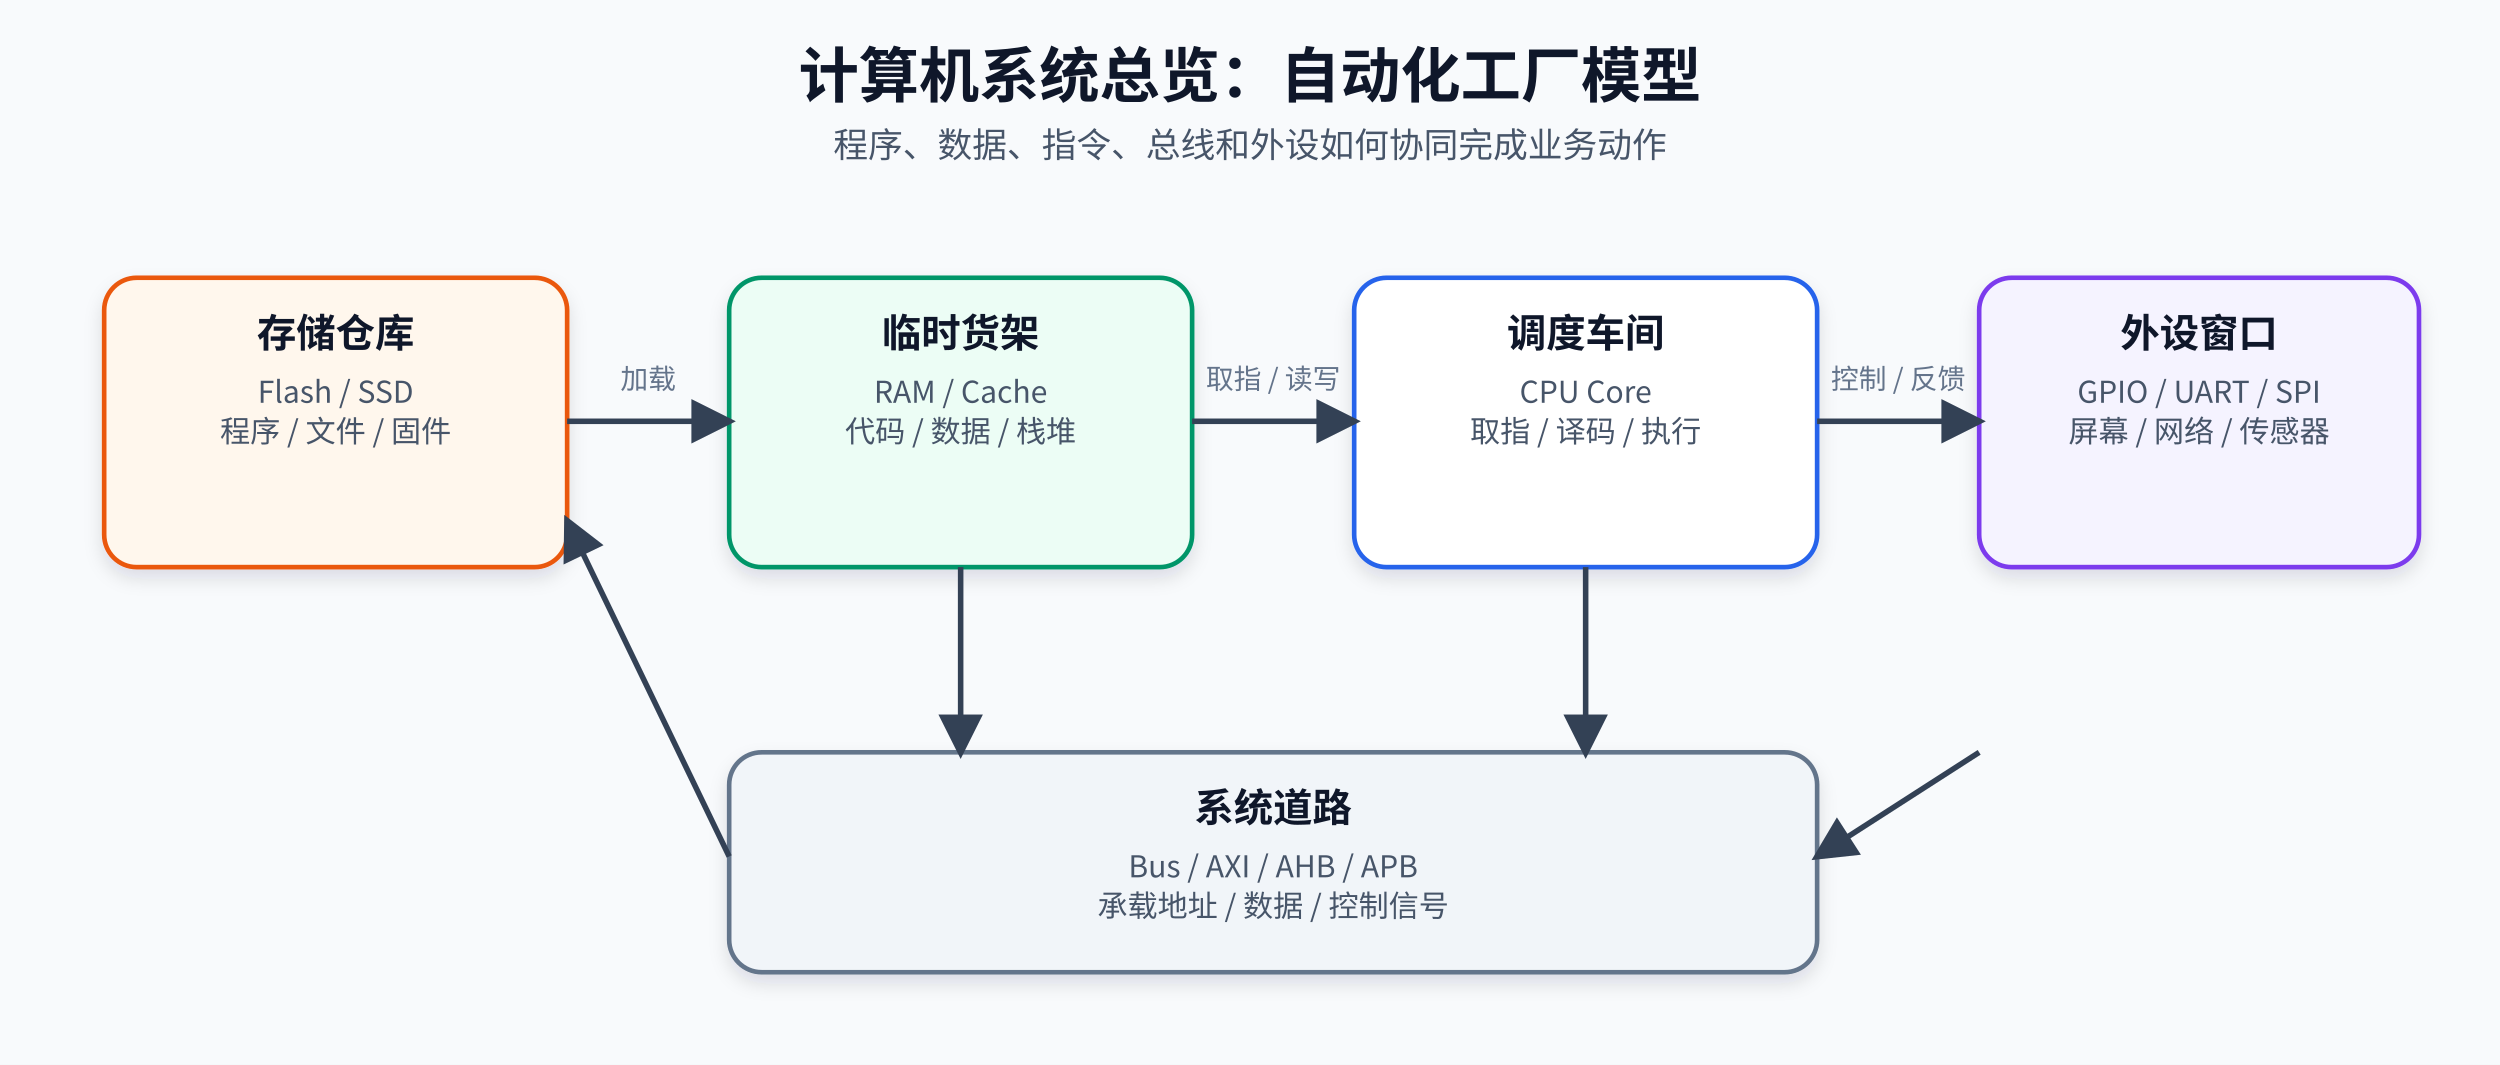
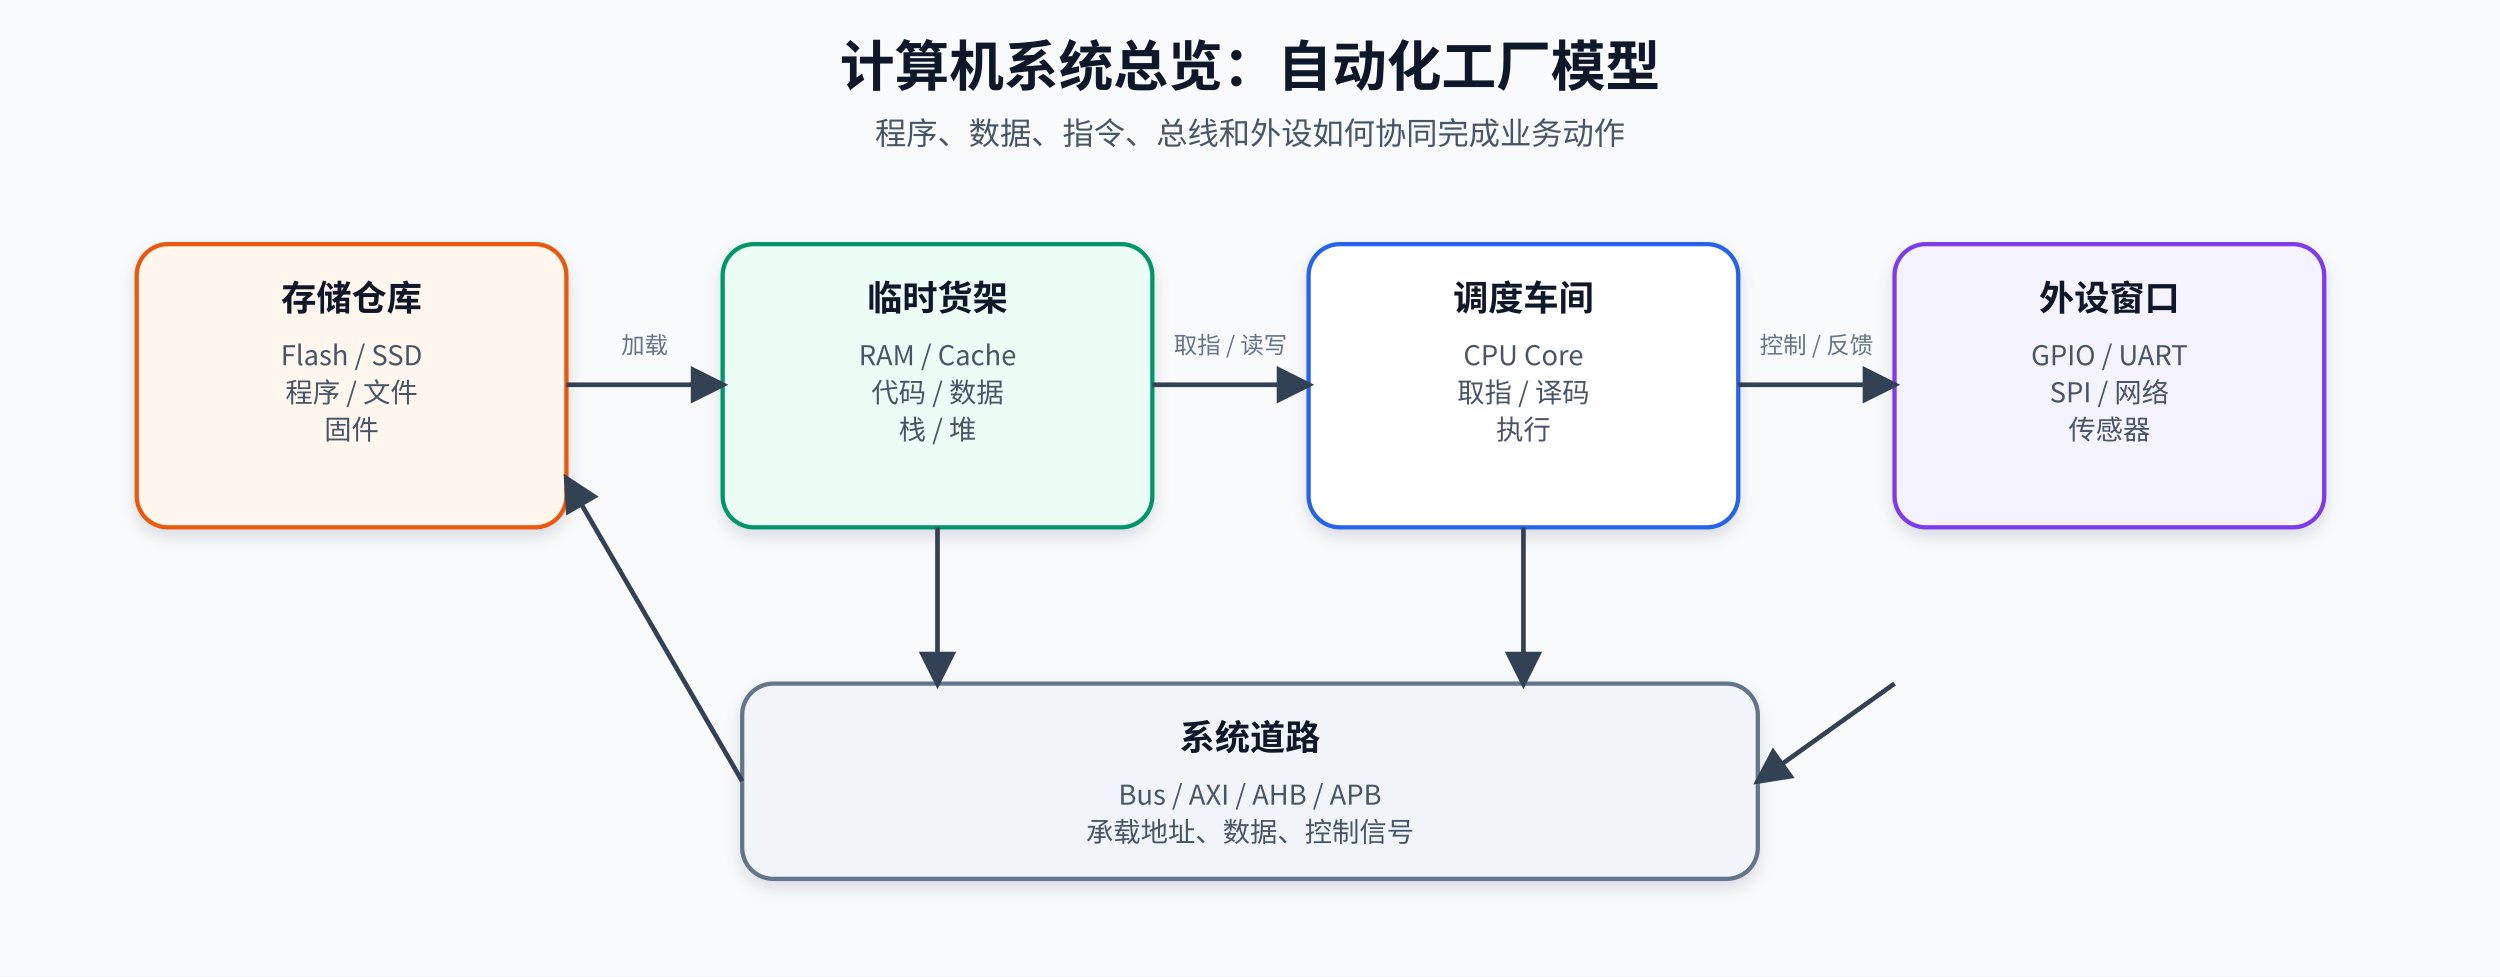
- <svg xmlns="http://www.w3.org/2000/svg" width="1080" height="460" viewBox="0 0 1080 460" role="img" aria-labelledby="title desc">
+ <svg xmlns="http://www.w3.org/2000/svg" width="1280" height="500" viewBox="0 0 1280 500" role="img" aria-labelledby="title desc">
  <defs>
    <marker id="arrow" viewBox="0 0 10 10" refX="8.5" refY="5" markerWidth="8" markerHeight="8" orient="auto-start-reverse">
      <path d="M 0 0 L 10 5 L 0 10 z" fill="#334155" />
    </marker>
    <filter id="shadow" x="-10%" y="-10%" width="130%" height="130%">
      <feDropShadow dx="0" dy="4" stdDeviation="4" flood-color="#0f172a" flood-opacity="0.12" />
    </filter>
  </defs>
-   <rect class="bg" x="0" y="0" width="1080" height="460" />
+   <rect class="bg" x="0" y="0" width="1280" height="500" />
  <style>
  .bg { fill: #f8fafc; }
-   .title { font: 700 26px 'Noto Sans CJK SC', 'Microsoft YaHei', Arial, sans-serif; fill: #0f172a; text-anchor: middle; }
-   .subtitle { font: 500 15px 'Noto Sans CJK SC', 'Microsoft YaHei', Arial, sans-serif; fill: #475569; text-anchor: middle; }
-   .box { fill: #ffffff; stroke: #2563eb; stroke-width: 2; rx: 14; ry: 14; filter: url(#shadow); }
-   .box-green { fill: #ecfdf5; stroke: #059669; stroke-width: 2; rx: 14; ry: 14; filter: url(#shadow); }
-   .box-orange { fill: #fff7ed; stroke: #ea580c; stroke-width: 2; rx: 14; ry: 14; filter: url(#shadow); }
-   .box-purple { fill: #f5f3ff; stroke: #7c3aed; stroke-width: 2; rx: 14; ry: 14; filter: url(#shadow); }
-   .box-red { fill: #fef2f2; stroke: #dc2626; stroke-width: 2; rx: 14; ry: 14; filter: url(#shadow); }
-   .box-gray { fill: #f1f5f9; stroke: #64748b; stroke-width: 2; rx: 14; ry: 14; filter: url(#shadow); }
-   .label { font: 700 17px 'Noto Sans CJK SC', 'Microsoft YaHei', Arial, sans-serif; fill: #0f172a; text-anchor: middle; }
-   .small { font: 500 13px 'Noto Sans CJK SC', 'Microsoft YaHei', Arial, sans-serif; fill: #475569; text-anchor: middle; }
+   .title { font: 700 28px 'Noto Sans CJK SC', 'Microsoft YaHei', Arial, sans-serif; fill: #0f172a; text-anchor: middle; }
+   .subtitle { font: 500 16px 'Noto Sans CJK SC', 'Microsoft YaHei', Arial, sans-serif; fill: #475569; text-anchor: middle; }
+   .box { fill: #ffffff; stroke: #2563eb; stroke-width: 2.2; rx: 16; ry: 16; filter: url(#shadow); }
+   .box-green { fill: #ecfdf5; stroke: #059669; stroke-width: 2.2; rx: 16; ry: 16; filter: url(#shadow); }
+   .box-orange { fill: #fff7ed; stroke: #ea580c; stroke-width: 2.2; rx: 16; ry: 16; filter: url(#shadow); }
+   .box-purple { fill: #f5f3ff; stroke: #7c3aed; stroke-width: 2.2; rx: 16; ry: 16; filter: url(#shadow); }
+   .box-red { fill: #fef2f2; stroke: #dc2626; stroke-width: 2.2; rx: 16; ry: 16; filter: url(#shadow); }
+   .box-gray { fill: #f1f5f9; stroke: #64748b; stroke-width: 2.2; rx: 16; ry: 16; filter: url(#shadow); }
+   .label { font: 700 18px 'Noto Sans CJK SC', 'Microsoft YaHei', Arial, sans-serif; fill: #0f172a; text-anchor: middle; }
+   .small { font: 500 14px 'Noto Sans CJK SC', 'Microsoft YaHei', Arial, sans-serif; fill: #475569; text-anchor: middle; }
  .tiny { font: 500 12px 'Noto Sans CJK SC', 'Microsoft YaHei', Arial, sans-serif; fill: #64748b; text-anchor: middle; }
  .arrow { stroke: #334155; stroke-width: 2.4; fill: none; marker-end: url(#arrow); }
-   .dash { stroke: #64748b; stroke-width: 2; fill: none; stroke-dasharray: 7 6; marker-end: url(#arrow); }
+   .dash { stroke: #64748b; stroke-width: 2.2; fill: none; stroke-dasharray: 8 7; marker-end: url(#arrow); }
</style>
-   <text class="title" x="540" y="42">计算机系统总览：自动化工厂模型</text>
-   <text class="subtitle" x="540" y="68">程序、数据、指令、总线和外设如何协同完成业务动作</text>
-   <rect class="box-orange" x="45" y="120" width="200" height="125" />
-   <text class="label" x="145.0" y="150">存储仓库</text>
-   <text class="small" x="145.0" y="174">Flash / SSD</text>
-   <text class="small" x="145.0" y="191">程序 / 文件 / 固件</text>
-   <rect class="box-green" x="315" y="120" width="200" height="125" />
-   <text class="label" x="415.0" y="150">临时货架</text>
-   <text class="small" x="415.0" y="174">RAM / Cache</text>
-   <text class="small" x="415.0" y="191">代码 / 数据 / 栈堆</text>
-   <rect class="box" x="585" y="120" width="200" height="125" />
-   <text class="label" x="685.0" y="150">调度车间</text>
-   <text class="small" x="685.0" y="174">CPU Core</text>
-   <text class="small" x="685.0" y="191">取指 / 译码 / 执行</text>
-   <rect class="box-purple" x="855" y="120" width="190" height="125" />
-   <text class="label" x="950.0" y="150">外设窗口</text>
-   <text class="small" x="950.0" y="174">GPIO / UART / SPI</text>
-   <text class="small" x="950.0" y="191">屏幕 / 网络 / 传感器</text>
-   <rect class="box-gray" x="315" y="325" width="470" height="95" />
-   <text class="label" x="550.0" y="355">系统道路</text>
-   <text class="small" x="550.0" y="379">Bus / AXI / AHB / APB</text>
-   <text class="small" x="550.0" y="396">承载地址 / 数据 / 控制信号</text>
-   <path class="arrow" d="M 245 182 L 315 182" />
-   <path class="arrow" d="M 515 182 L 585 182" />
-   <path class="arrow" d="M 785 182 L 855 182" />
-   <path class="arrow" d="M 415 245 L 415 325" />
-   <path class="arrow" d="M 685 245 L 685 325" />
-   <path class="arrow" d="M 855 325 L 785 370" />
-   <path class="arrow" d="M 315 370 L 245 225" />
-   <text class="tiny" x="280" y="168">加载</text>
-   <text class="tiny" x="550" y="168">取指 / 读写</text>
-   <text class="tiny" x="820" y="168">控制 / 反馈</text>
+   <text class="title" x="640.0" y="44">计算机系统总览：自动化工厂模型</text>
+   <text class="subtitle" x="640.0" y="74">程序、数据、指令、总线和外设如何协同完成业务动作</text>
+   <rect class="box-orange" x="70" y="125" width="220" height="145" />
+   <text class="label" x="180.0" y="159">存储仓库</text>
+   <text class="small" x="180.0" y="187">Flash / SSD</text>
+   <text class="small" x="180.0" y="206">程序 / 文件</text>
+   <text class="small" x="180.0" y="225">固件</text>
+   <rect class="box-green" x="370" y="125" width="220" height="145" />
+   <text class="label" x="480.0" y="159">临时货架</text>
+   <text class="small" x="480.0" y="187">RAM / Cache</text>
+   <text class="small" x="480.0" y="206">代码 / 数据</text>
+   <text class="small" x="480.0" y="225">栈 / 堆</text>
+   <rect class="box" x="670" y="125" width="220" height="145" />
+   <text class="label" x="780.0" y="159">调度车间</text>
+   <text class="small" x="780.0" y="187">CPU Core</text>
+   <text class="small" x="780.0" y="206">取指 / 译码</text>
+   <text class="small" x="780.0" y="225">执行</text>
+   <rect class="box-purple" x="970" y="125" width="220" height="145" />
+   <text class="label" x="1080.0" y="159">外设窗口</text>
+   <text class="small" x="1080.0" y="187">GPIO / UART</text>
+   <text class="small" x="1080.0" y="206">SPI / 网络</text>
+   <text class="small" x="1080.0" y="225">传感器</text>
+   <rect class="box-gray" x="380" y="350" width="520" height="100" />
+   <text class="label" x="640.0" y="384">系统道路</text>
+   <text class="small" x="640.0" y="412">Bus / AXI / AHB / APB</text>
+   <text class="small" x="640.0" y="431">承载地址、数据、控制信号</text>
+   <path class="arrow" d="M 290 197 L 370 197" />
+   <path class="arrow" d="M 590 197 L 670 197" />
+   <path class="arrow" d="M 890 197 L 970 197" />
+   <path class="arrow" d="M 480 270 L 480 350" />
+   <path class="arrow" d="M 780 270 L 780 350" />
+   <path class="arrow" d="M 970 350 L 900 400" />
+   <path class="arrow" d="M 380 400 L 290 245" />
+   <text class="tiny" x="330" y="181">加载</text>
+   <text class="tiny" x="630" y="181">取指 / 读写</text>
+   <text class="tiny" x="930" y="181">控制 / 反馈</text>
</svg>
